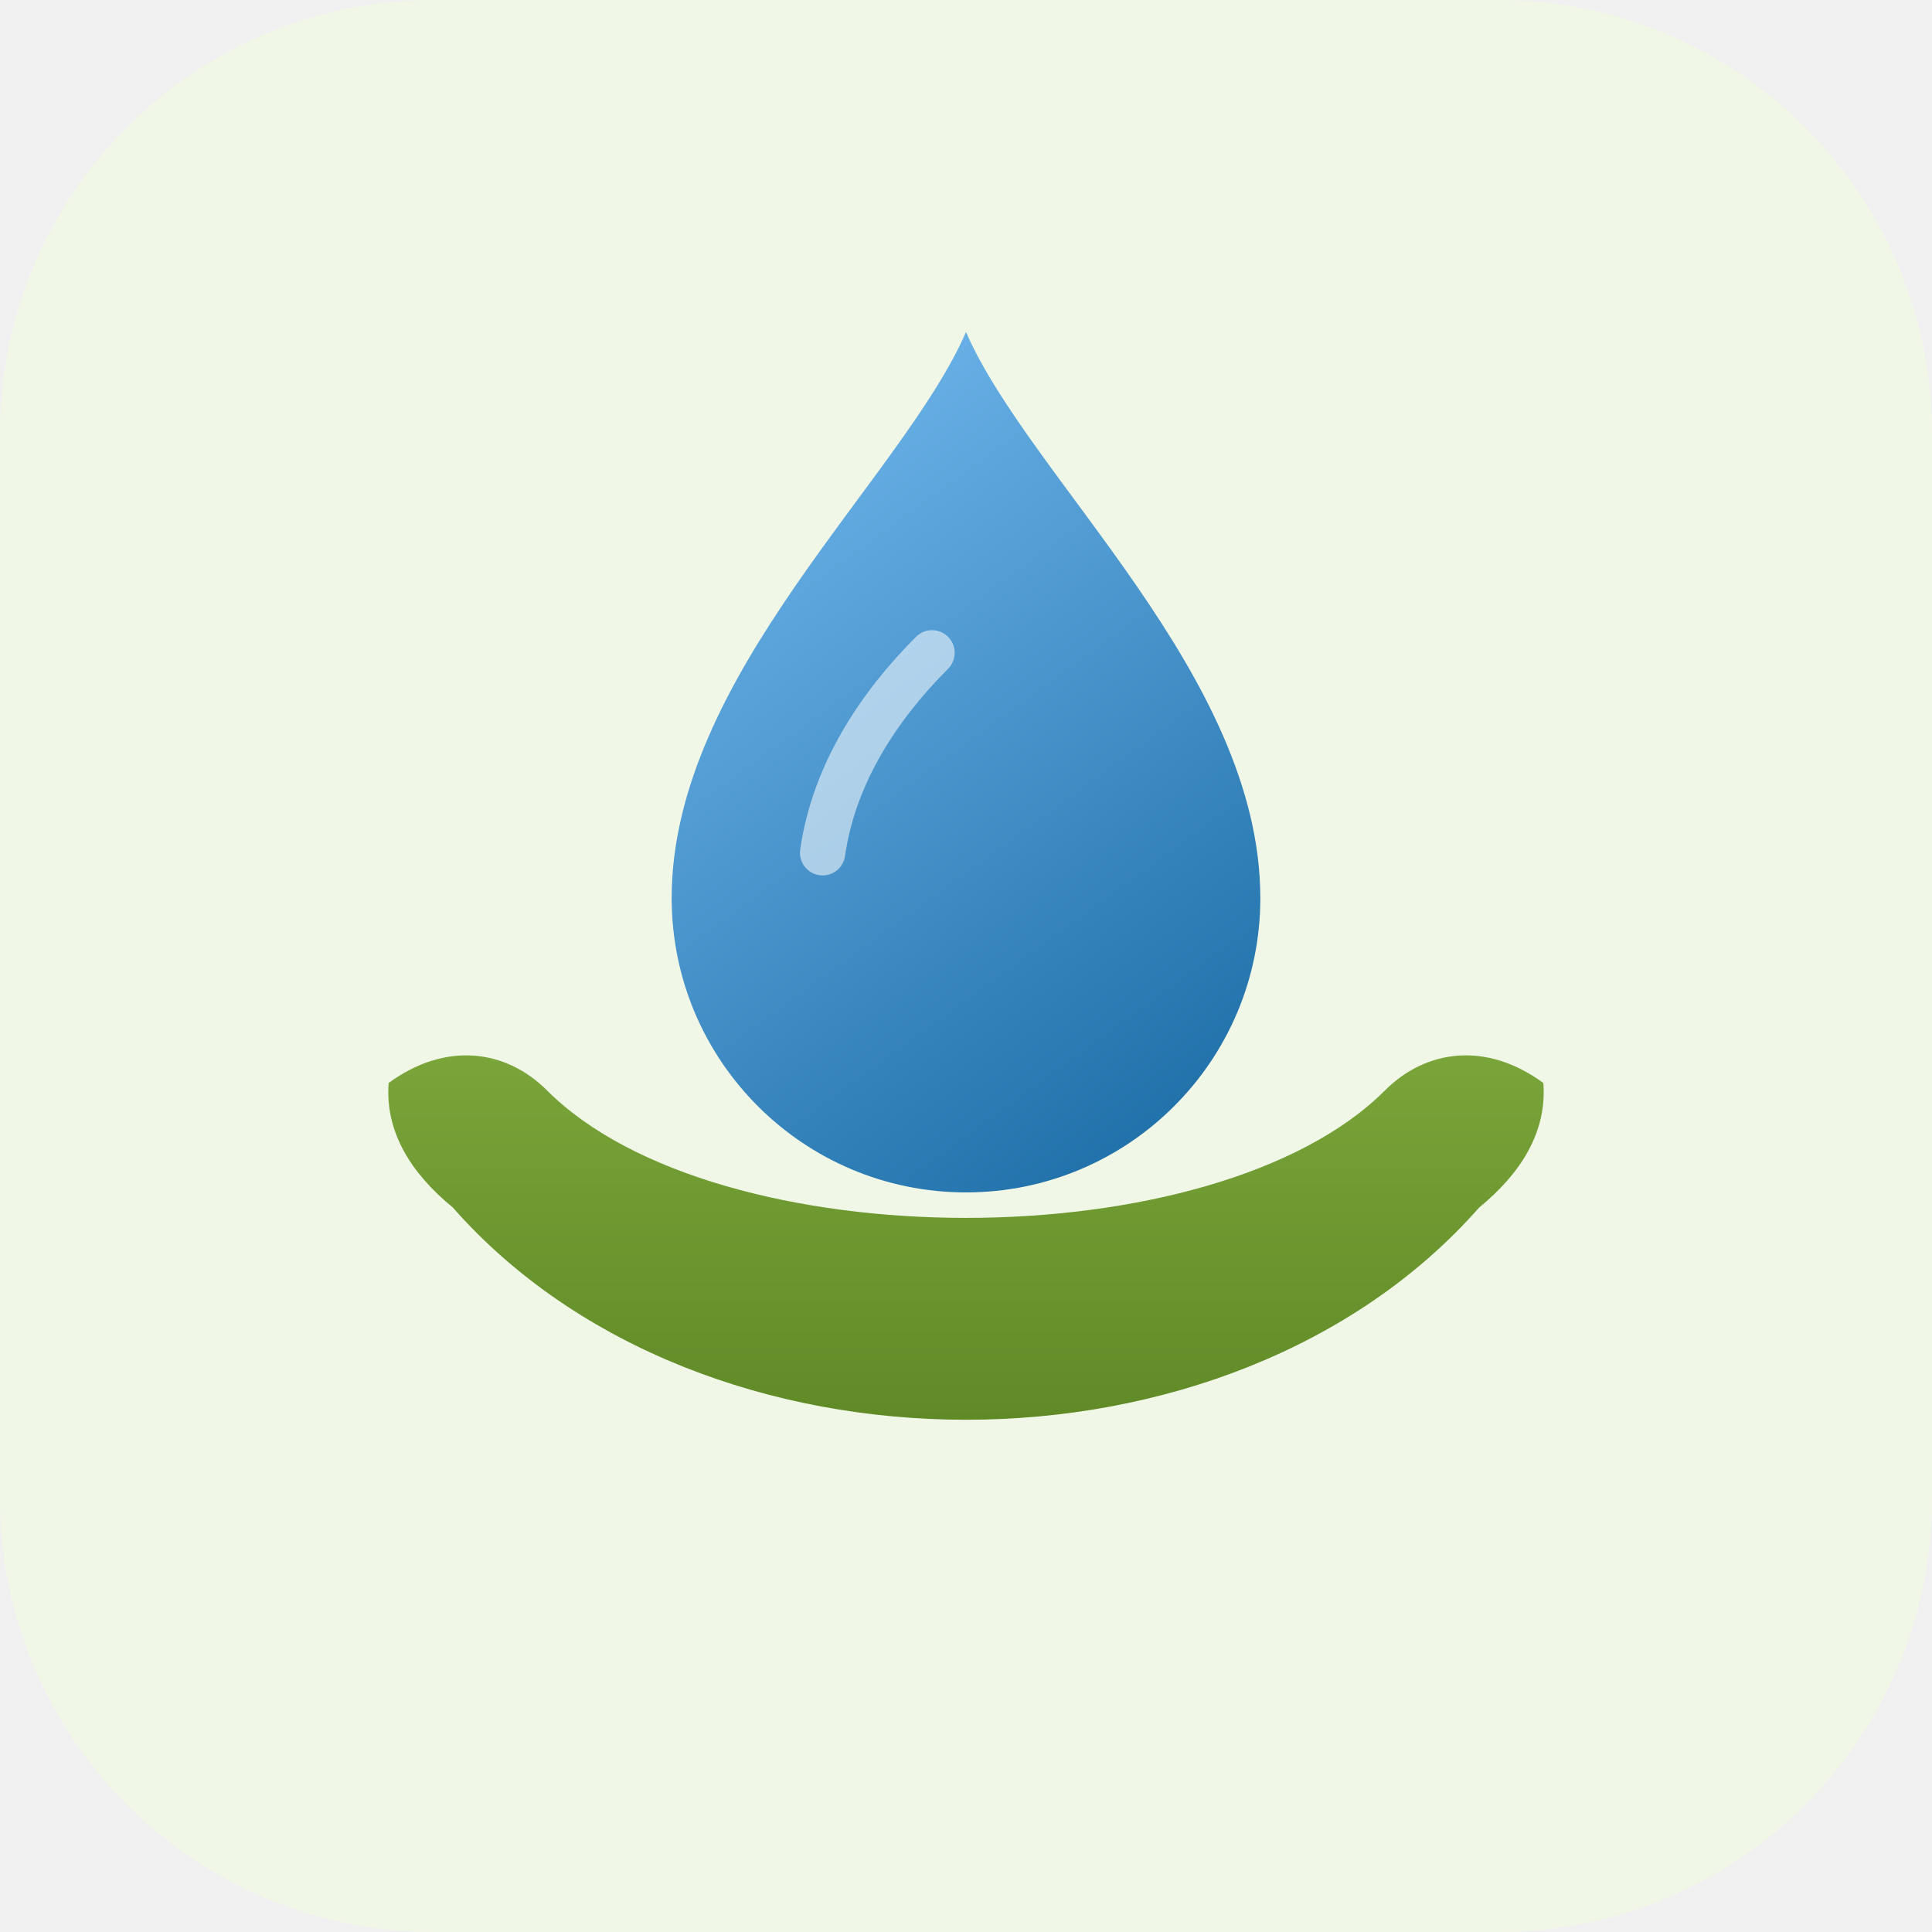
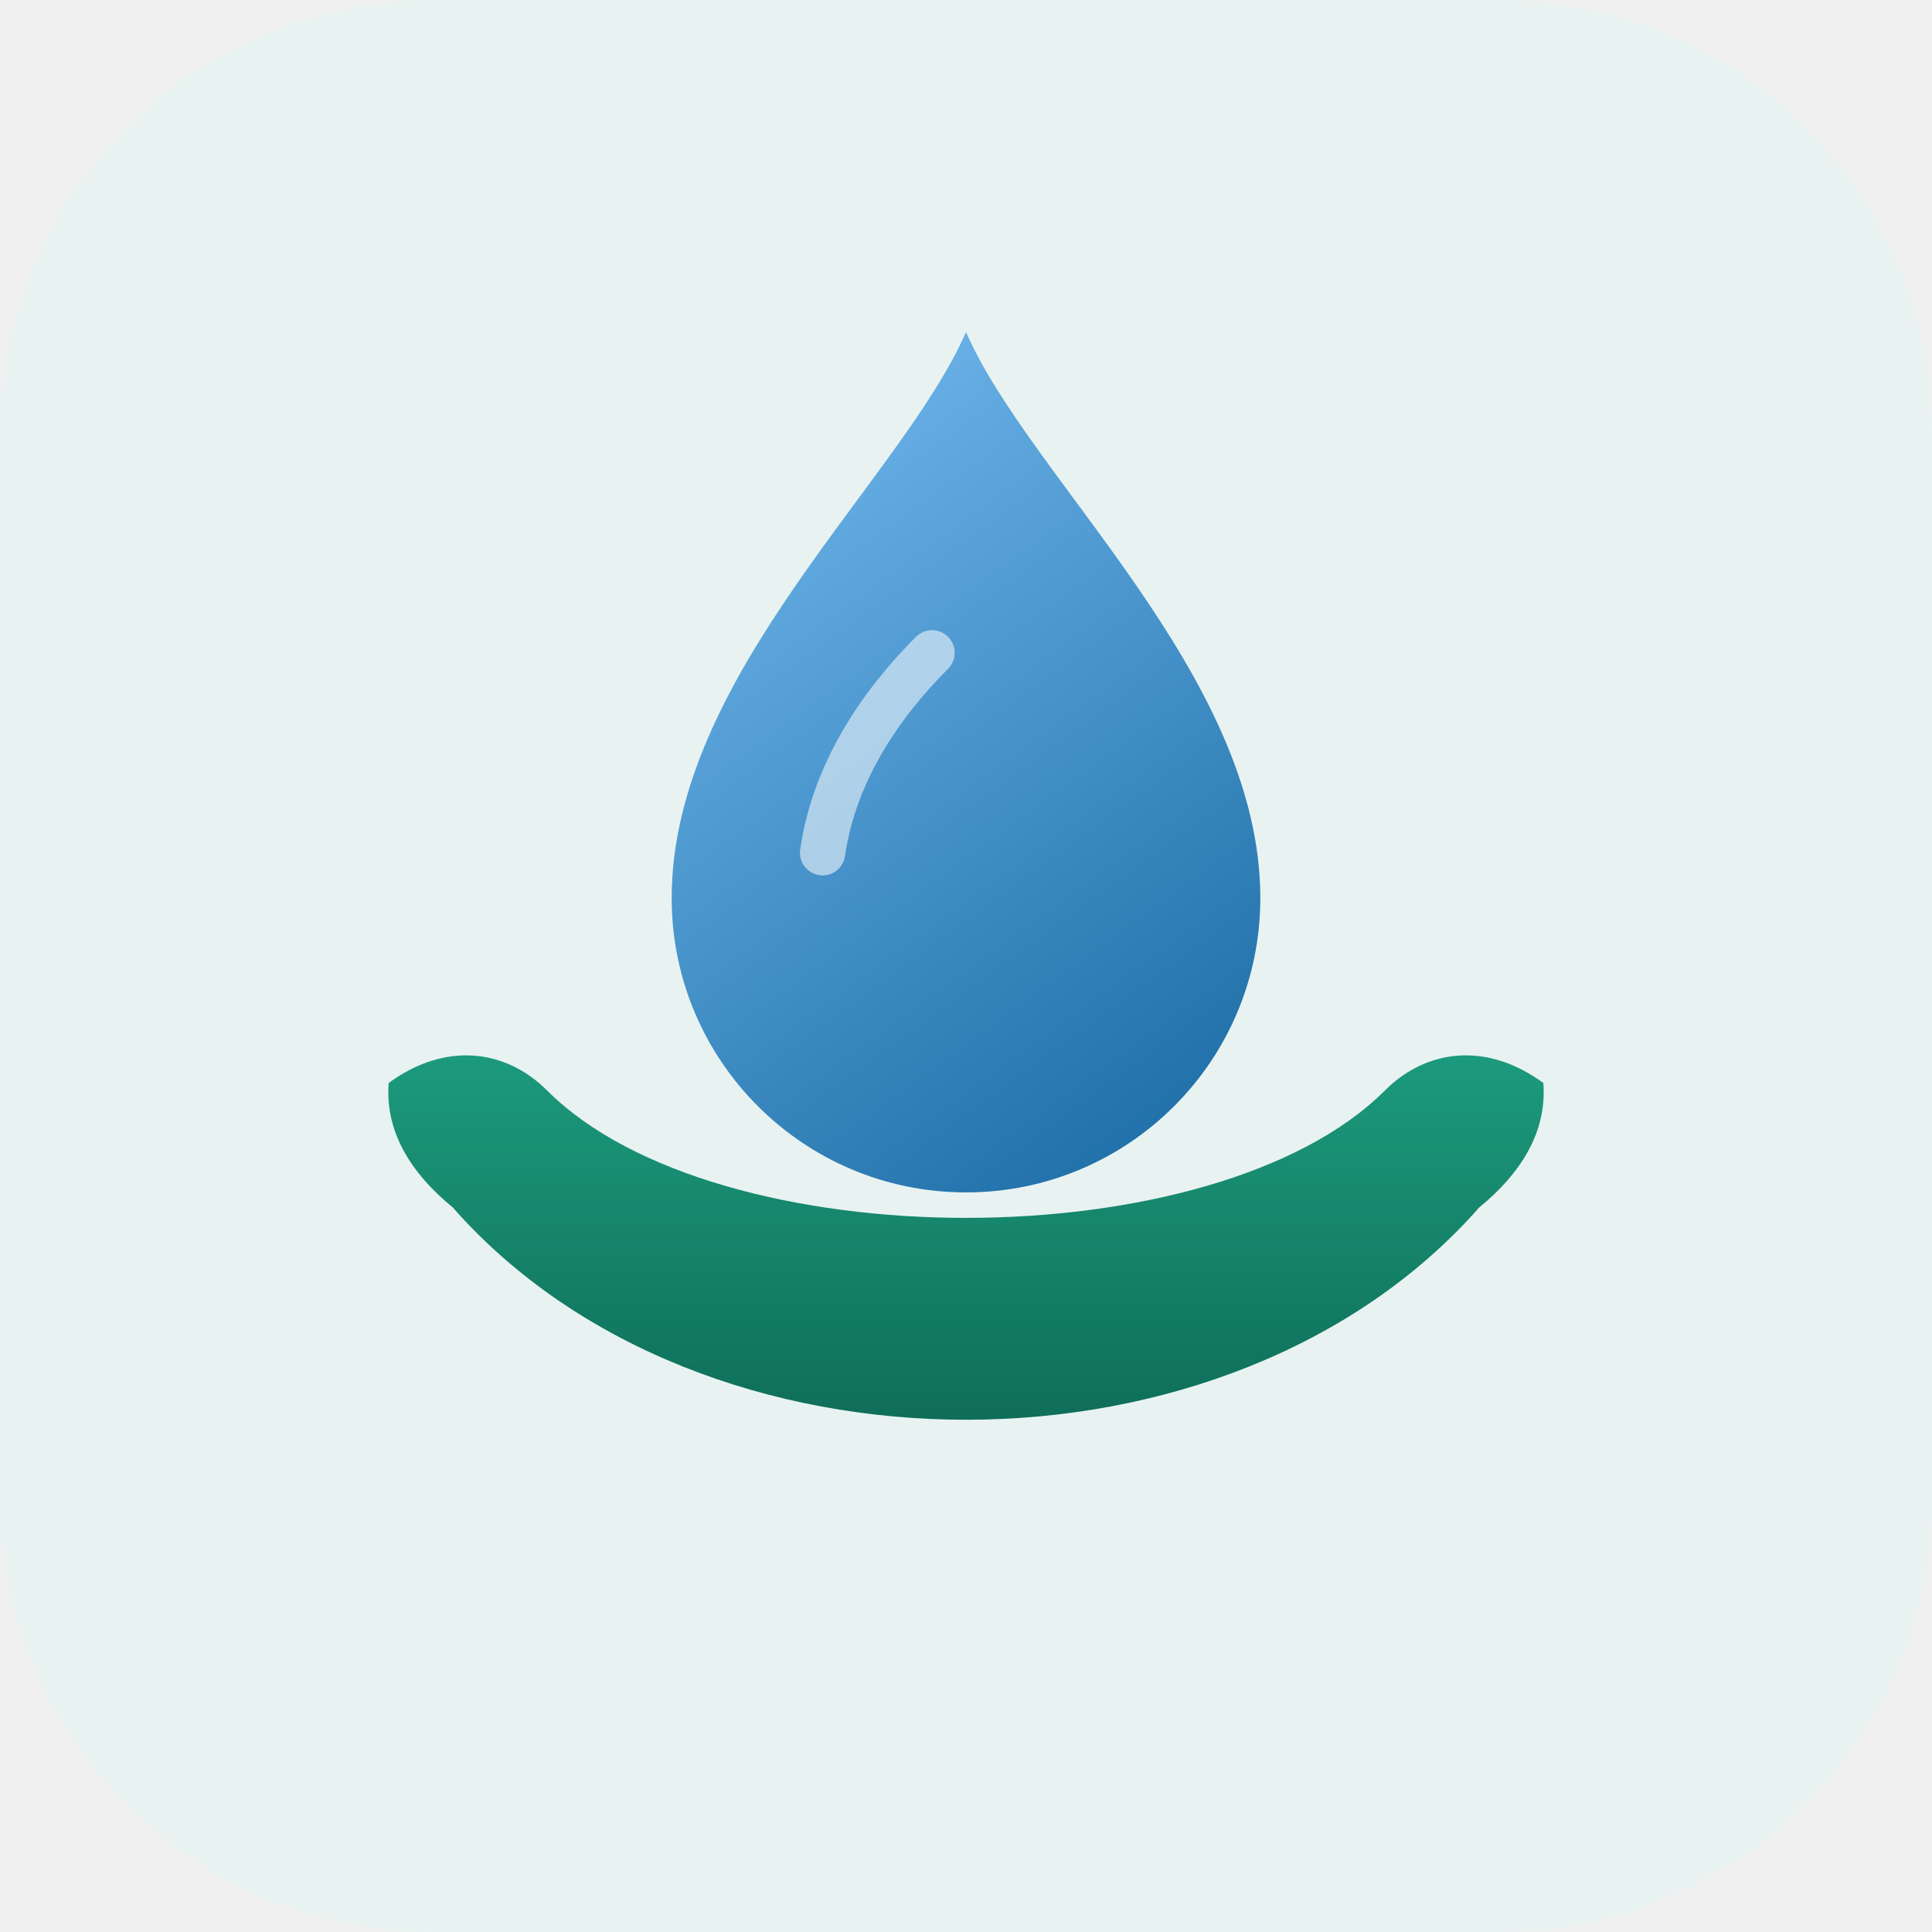
<svg xmlns="http://www.w3.org/2000/svg" viewBox="0 0 1024 1024">
  <defs>
    <linearGradient id="d" x1=".25" y1="0" x2=".75" y2="1">
      <stop offset="0" stop-color="#6fb6ec" />
      <stop offset="1" stop-color="#1f6fa8" />
    </linearGradient>
    <linearGradient id="s" x1="0" y1="0" x2="0" y2="1">
-       <stop offset="0" stop-color="#7aa53a" />
-       <stop offset="1" stop-color="#5f8a26" />
+       <stop offset="0" stop-color="#1c9a7d" />
+       <stop offset="1" stop-color="#0f6e59" />
    </linearGradient>
  </defs>
-   <rect width="1024" height="1024" rx="230" fill="#f1f7e6" />
+   <rect width="1024" height="1024" rx="230" fill="#e8f3f1" />
  <path d="M512 176 C 478 254, 356 358, 356 476 A 156 156 0 0 0 668 476 C 668 358, 546 254, 512 176 Z" fill="url(#d)" />
  <path d="M436 452 C 442 410, 466 374, 494 346" fill="none" stroke="#fff" stroke-opacity=".55" stroke-width="24" stroke-linecap="round" />
  <path d="M206 574 C 236 552, 268 556, 290 578 C 380 668, 644 668, 734 578 C 756 556, 788 552, 818 574 C 820 600, 806 622, 784 640 C 652 790, 372 790, 240 640 C 218 622, 204 600, 206 574 Z" fill="url(#s)" />
</svg>
